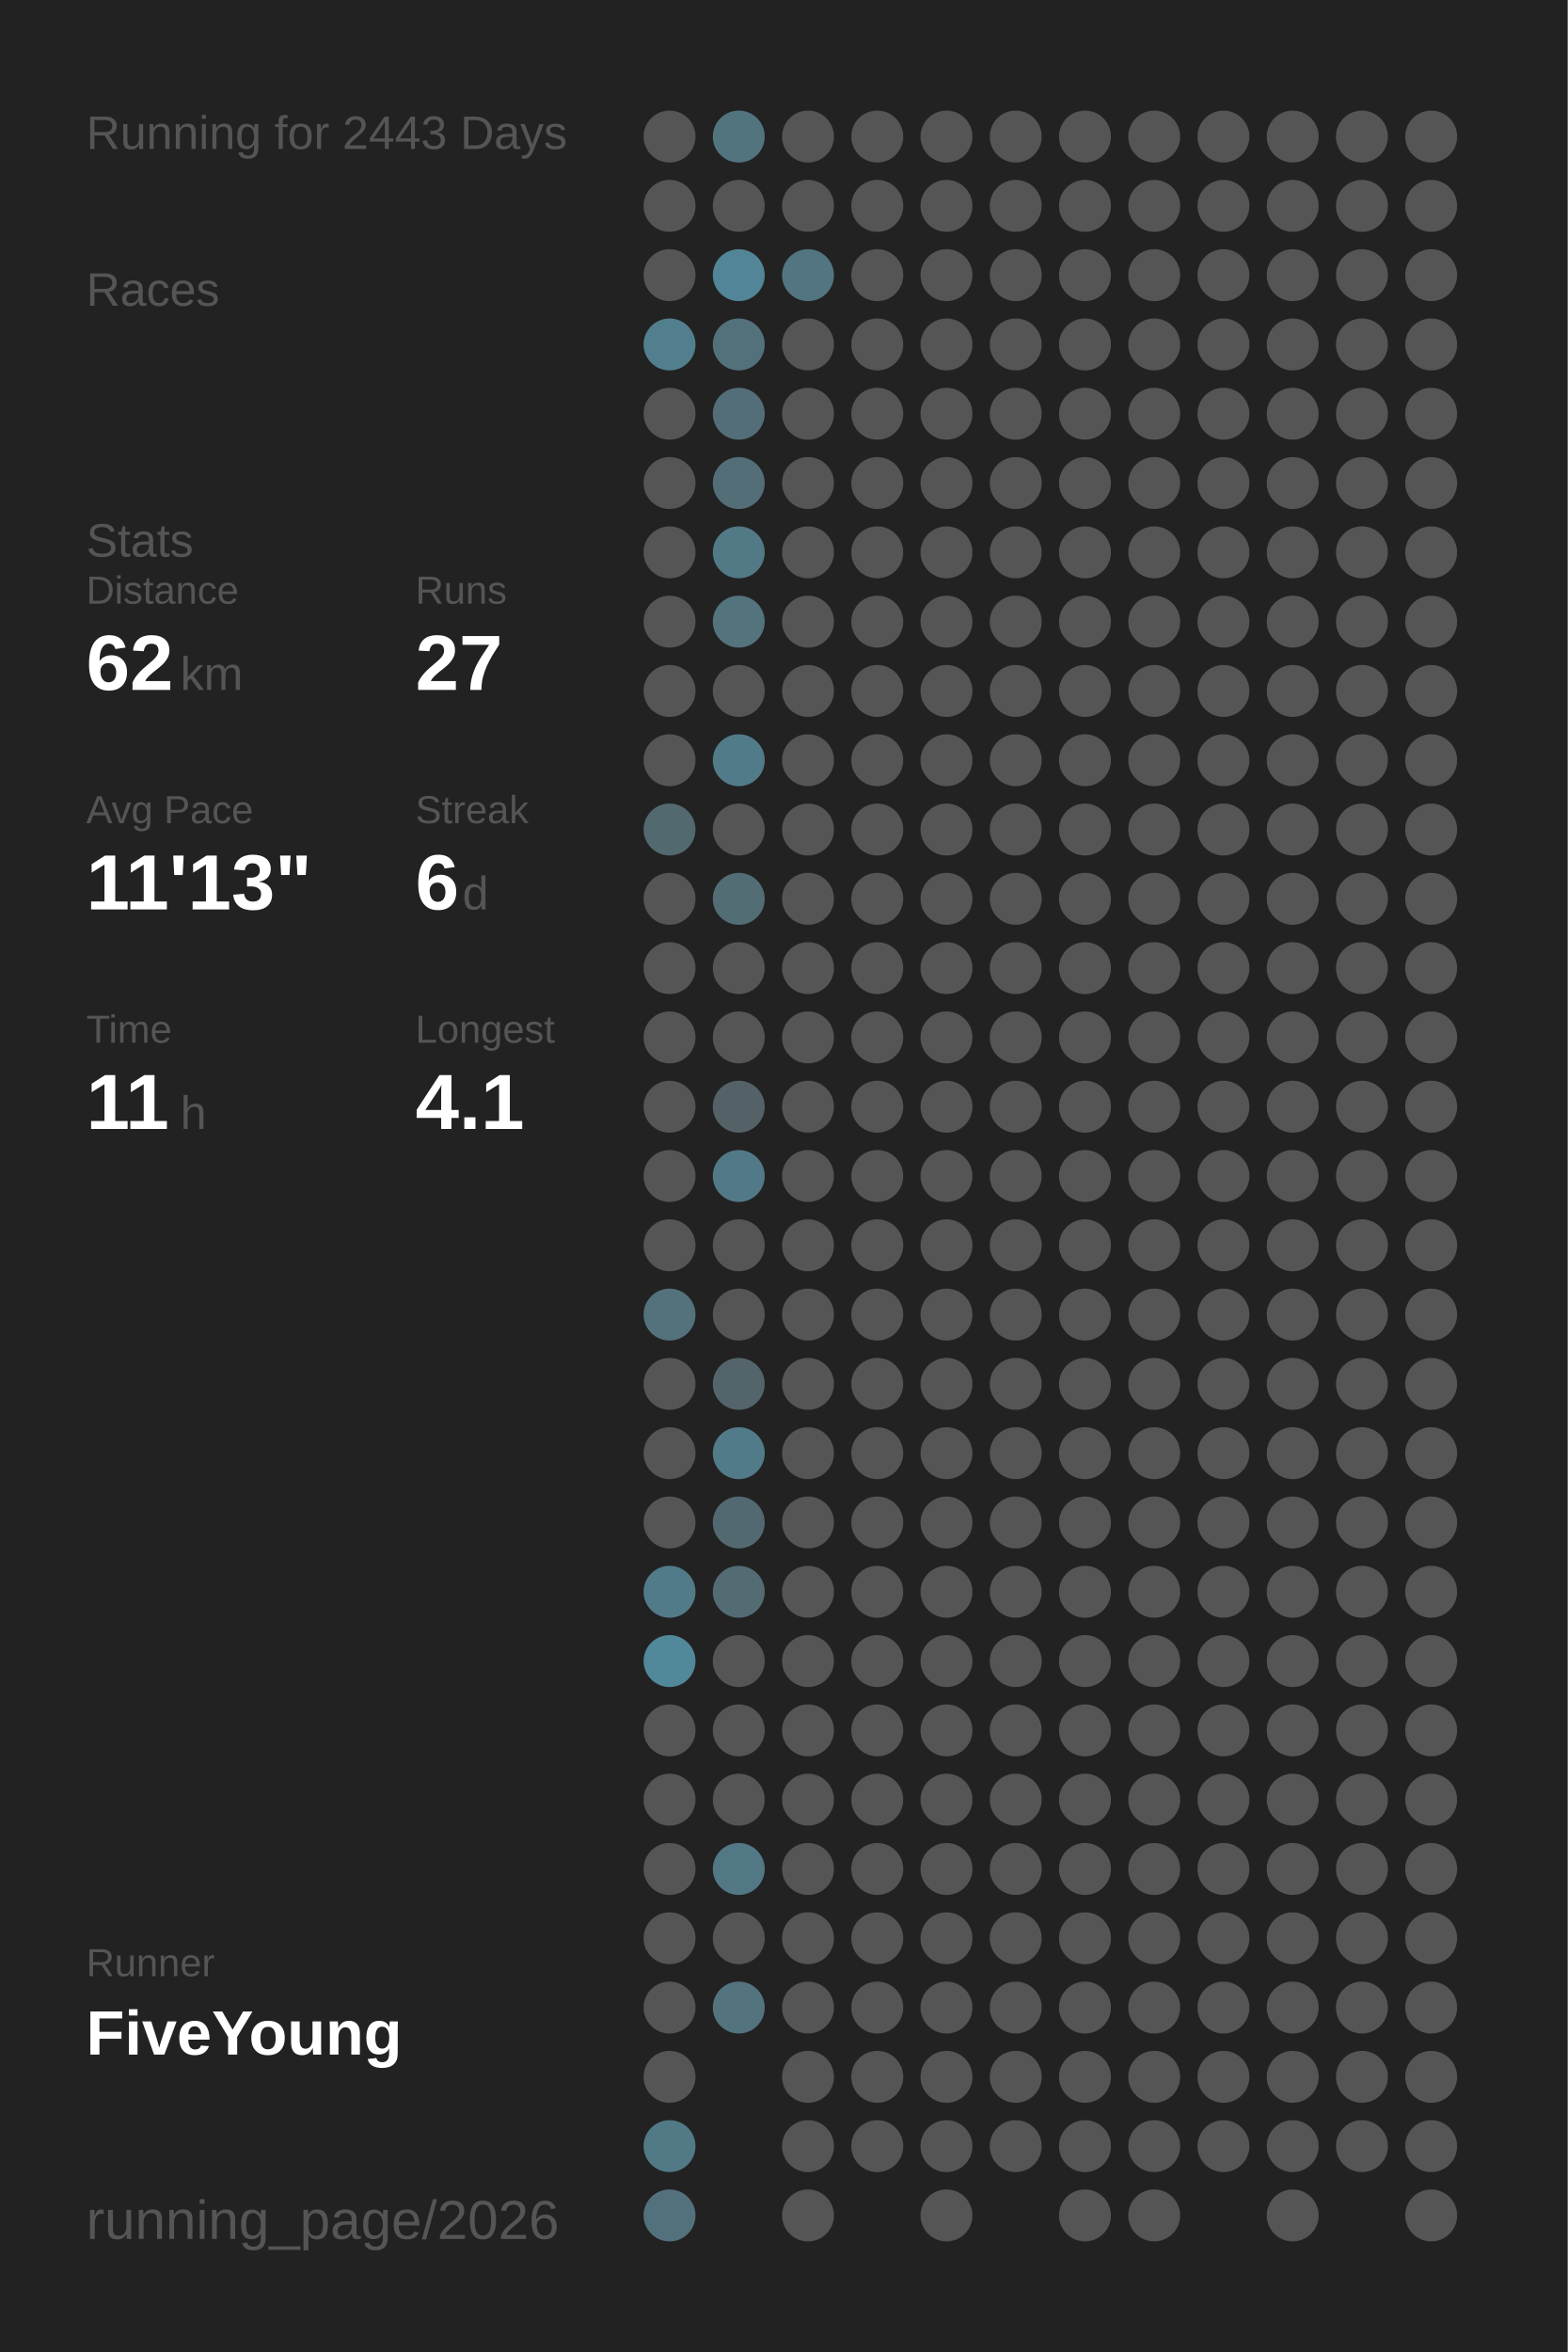
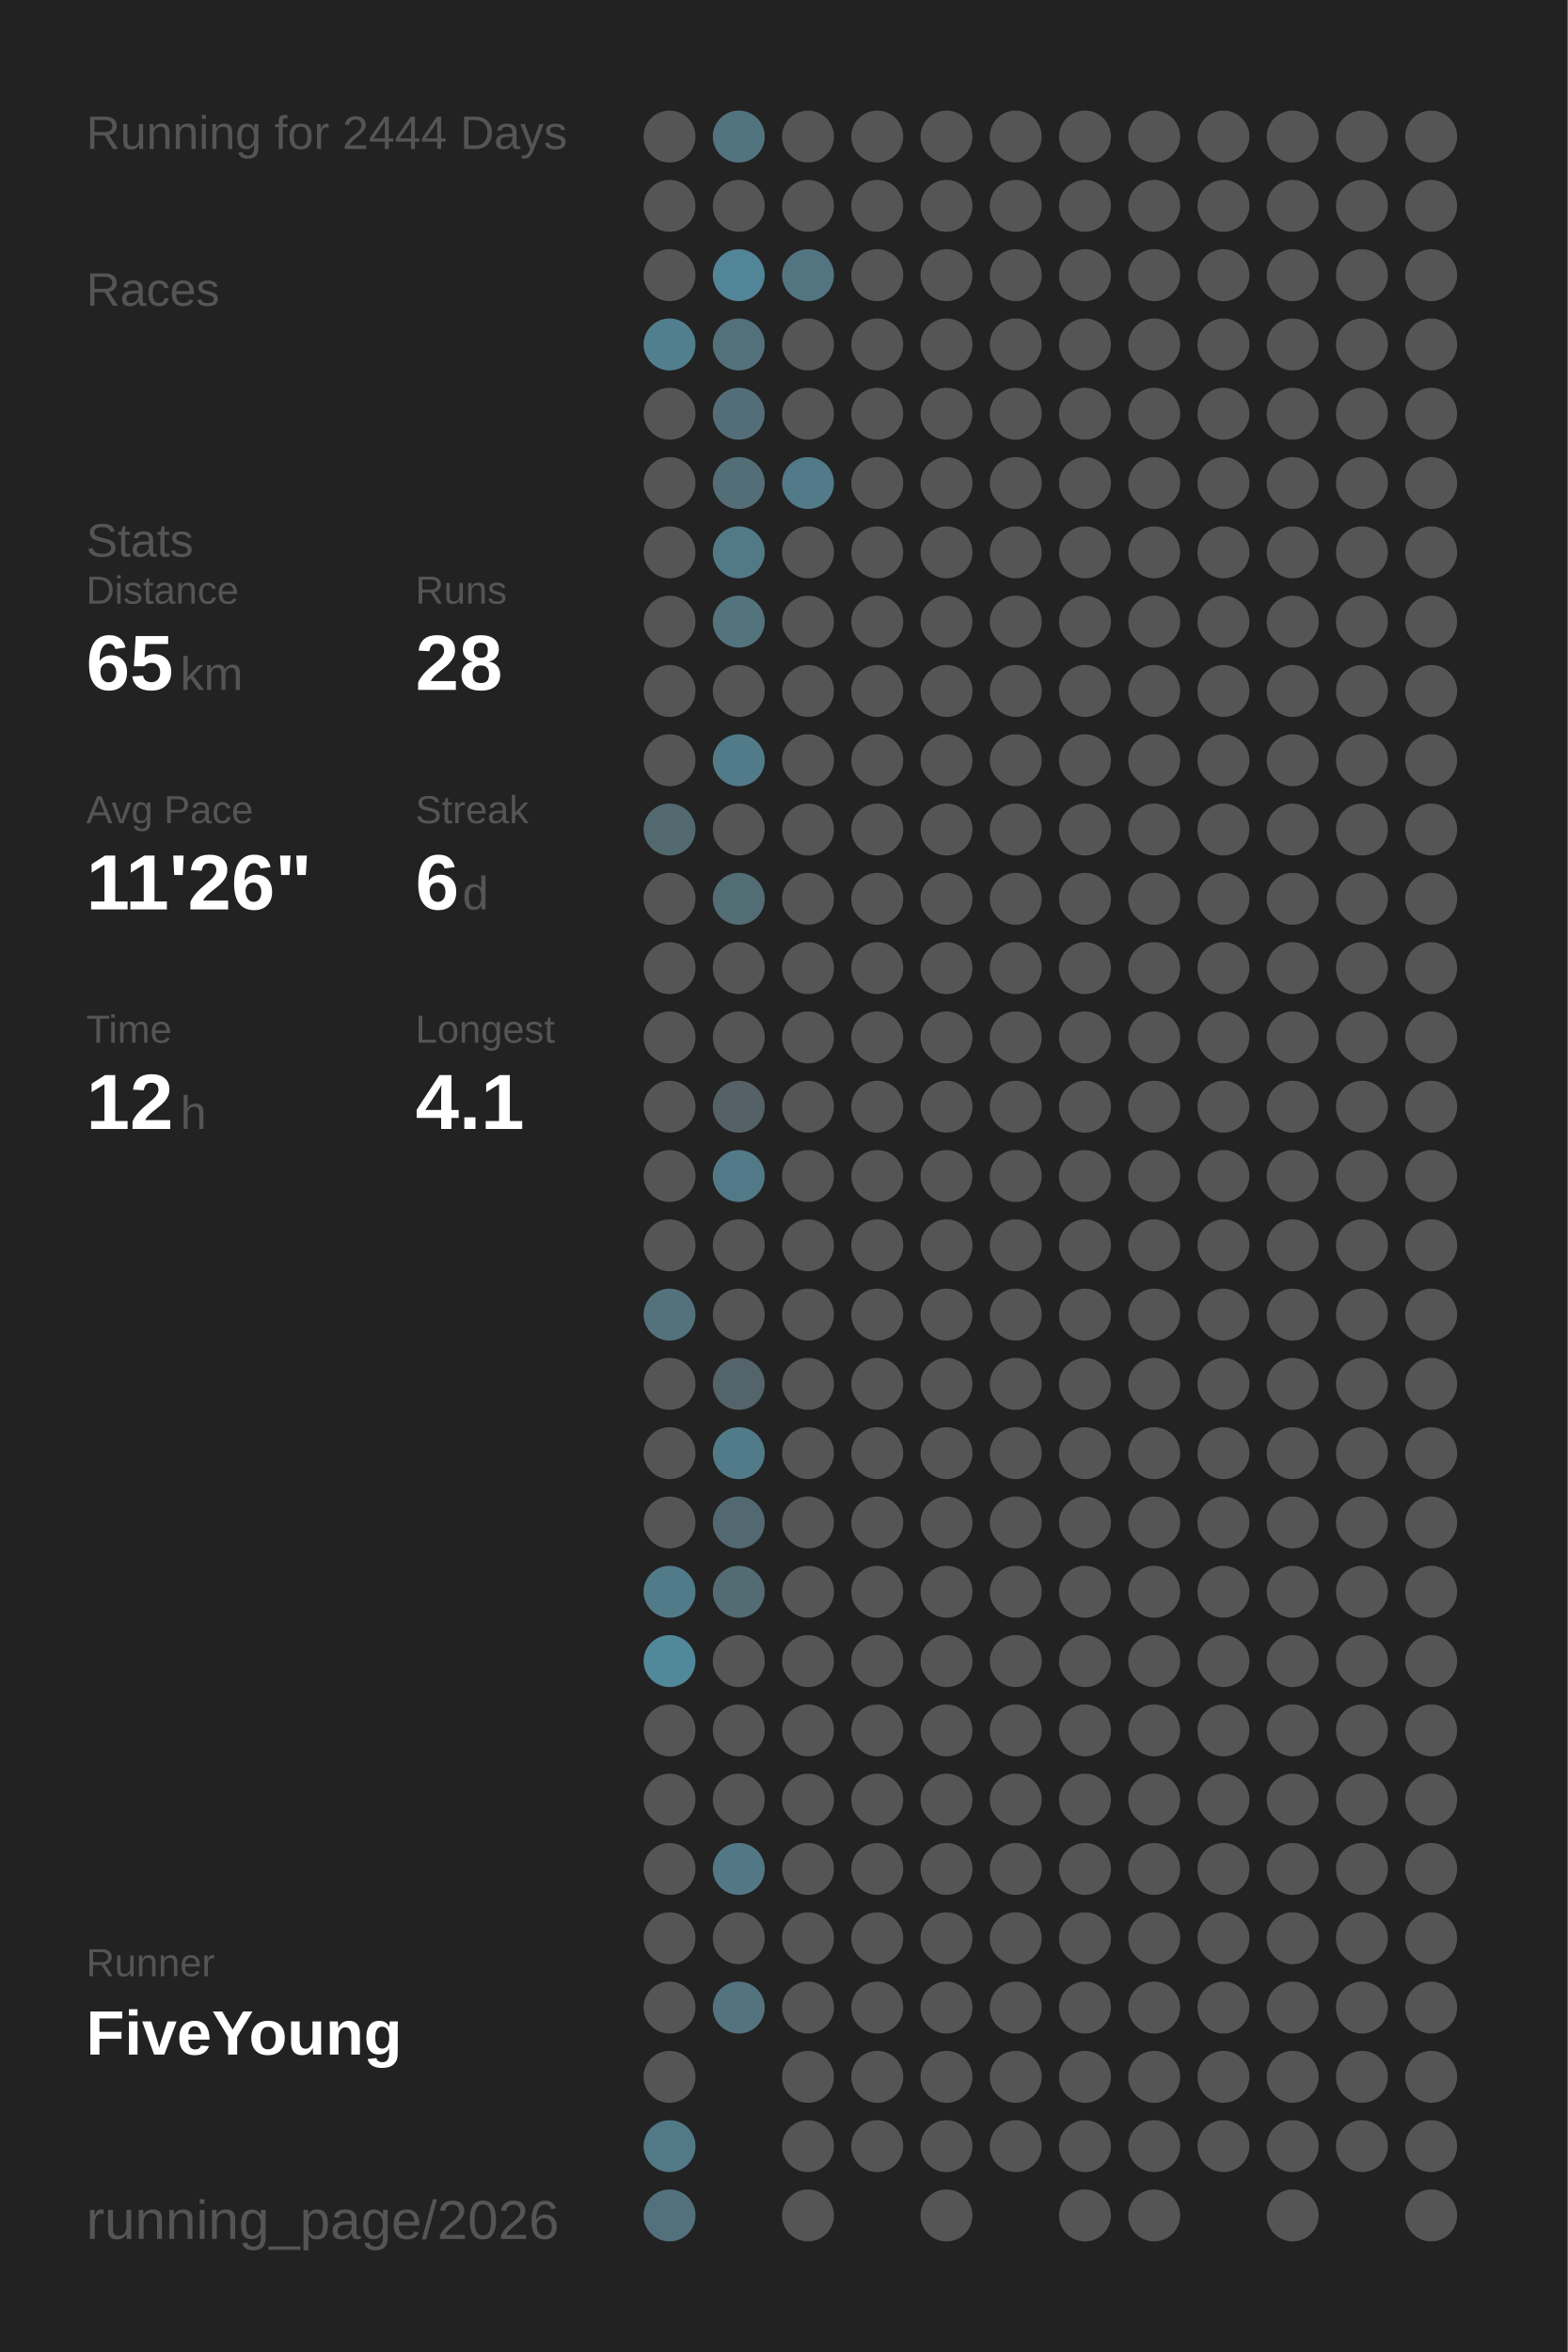
<svg xmlns="http://www.w3.org/2000/svg" baseProfile="full" height="300mm" version="1.1" viewBox="0,0,200,300" width="200mm">
  <defs />
  <rect fill="#222222" height="300" width="200" x="0" y="0" />
-   <text fill="#555555" style="font-size:6px; font-family:Arial;" x="11" y="19">Running for 2443 Days</text>
+   <text fill="#555555" style="font-size:6px; font-family:Arial;" x="11" y="19">Running for 2444 Days</text>
  <text fill="#555555" style="font-size:6px; font-family:Arial;" x="11" y="39">Races</text>
  <text fill="#555555" style="font-size:6px; font-family:Arial;" x="11" y="71">Stats</text>
  <text fill="#555555" style="font-size:5px; font-family:Arial;" x="11" y="77">Distance</text>
-   <text fill="#FFFFFF" style="font-size:10px; font-family:Arial; font-weight:bold;" x="11" y="88">62</text>
+   <text fill="#FFFFFF" style="font-size:10px; font-family:Arial; font-weight:bold;" x="11" y="88">65</text>
  <text fill="#555555" style="font-size:6px; font-family:Arial;" x="23" y="88">km</text>
  <text fill="#555555" style="font-size:5px; font-family:Arial;" x="53" y="77">Runs</text>
-   <text fill="#FFFFFF" style="font-size:10px; font-family:Arial; font-weight:bold;" x="53" y="88">27</text>
+   <text fill="#FFFFFF" style="font-size:10px; font-family:Arial; font-weight:bold;" x="53" y="88">28</text>
  <text fill="#555555" style="font-size:5px; font-family:Arial;" x="11" y="105">Avg Pace</text>
-   <text fill="#FFFFFF" style="font-size:10px; font-family:Arial; font-weight:bold;" x="11" y="116">11'13"</text>
+   <text fill="#FFFFFF" style="font-size:10px; font-family:Arial; font-weight:bold;" x="11" y="116">11'26"</text>
  <text fill="#555555" style="font-size:5px; font-family:Arial;" x="53" y="105">Streak</text>
  <text fill="#FFFFFF" style="font-size:10px; font-family:Arial; font-weight:bold;" x="53" y="116">6</text>
  <text fill="#555555" style="font-size:6px; font-family:Arial;" x="59" y="116">d</text>
  <text fill="#555555" style="font-size:5px; font-family:Arial;" x="11" y="133">Time</text>
-   <text fill="#FFFFFF" style="font-size:10px; font-family:Arial; font-weight:bold;" x="11" y="144">11</text>
+   <text fill="#FFFFFF" style="font-size:10px; font-family:Arial; font-weight:bold;" x="11" y="144">12</text>
  <text fill="#555555" style="font-size:6px; font-family:Arial;" x="23" y="144">h</text>
  <text fill="#555555" style="font-size:5px; font-family:Arial;" x="53" y="133">Longest</text>
  <text fill="#FFFFFF" style="font-size:10px; font-family:Arial; font-weight:bold;" x="53" y="144">4.1</text>
  <text fill="#555555" style="font-size:5px; font-family:Arial;" x="11" y="252.065">Runner</text>
  <text fill="#FFFFFF" style="font-size:8px; font-family:Arial; font-weight:bold;" x="11" y="262.065">FiveYoung</text>
  <text fill="#555555" style="font-size:7px; font-family:Arial;" x="11" y="285.581">running_page/2026</text>
  <circle cx="85.417" cy="17.419" fill="#555555" r="3.312" />
  <circle cx="85.417" cy="26.258" fill="#555555" r="3.312" />
  <circle cx="85.417" cy="35.097" fill="#555555" r="3.312" />
  <circle cx="85.417" cy="43.935" fill="#527f8e" r="3.312" />
  <circle cx="85.417" cy="52.774" fill="#555555" r="3.312" />
  <circle cx="85.417" cy="61.613" fill="#555555" r="3.312" />
  <circle cx="85.417" cy="70.452" fill="#555555" r="3.312" />
  <circle cx="85.417" cy="79.29" fill="#555555" r="3.312" />
  <circle cx="85.417" cy="88.129" fill="#555555" r="3.312" />
  <circle cx="85.417" cy="96.968" fill="#555555" r="3.312" />
  <circle cx="85.417" cy="105.806" fill="#536970" r="3.312" />
  <circle cx="85.417" cy="114.645" fill="#555555" r="3.312" />
  <circle cx="85.417" cy="123.484" fill="#555555" r="3.312" />
  <circle cx="85.417" cy="132.323" fill="#555555" r="3.312" />
  <circle cx="85.417" cy="141.161" fill="#555555" r="3.312" />
  <circle cx="85.417" cy="150" fill="#555555" r="3.312" />
  <circle cx="85.417" cy="158.839" fill="#555555" r="3.312" />
  <circle cx="85.417" cy="167.677" fill="#53727c" r="3.312" />
  <circle cx="85.417" cy="176.516" fill="#555555" r="3.312" />
  <circle cx="85.417" cy="185.355" fill="#555555" r="3.312" />
  <circle cx="85.417" cy="194.194" fill="#555555" r="3.312" />
  <circle cx="85.417" cy="203.032" fill="#527b89" r="3.312" />
  <circle cx="85.417" cy="211.871" fill="#51889a" r="3.312" />
  <circle cx="85.417" cy="220.71" fill="#555555" r="3.312" />
  <circle cx="85.417" cy="229.548" fill="#555555" r="3.312" />
  <circle cx="85.417" cy="238.387" fill="#555555" r="3.312" />
  <circle cx="85.417" cy="247.226" fill="#555555" r="3.312" />
  <circle cx="85.417" cy="256.065" fill="#555555" r="3.312" />
  <circle cx="85.417" cy="264.903" fill="#555555" r="3.312" />
  <circle cx="85.417" cy="273.742" fill="#527986" r="3.312" />
  <circle cx="85.417" cy="282.581" fill="#53717c" r="3.312" />
  <circle cx="94.25" cy="17.419" fill="#52747f" r="3.312" />
  <circle cx="94.25" cy="26.258" fill="#555555" r="3.312" />
  <circle cx="94.25" cy="35.097" fill="#518597" r="3.312" />
  <circle cx="94.25" cy="43.935" fill="#53717b" r="3.312" />
  <circle cx="94.25" cy="52.774" fill="#536e78" r="3.312" />
  <circle cx="94.25" cy="61.613" fill="#536e77" r="3.312" />
  <circle cx="94.25" cy="70.452" fill="#527986" r="3.312" />
  <circle cx="94.25" cy="79.29" fill="#53737d" r="3.312" />
  <circle cx="94.25" cy="88.129" fill="#555555" r="3.312" />
  <circle cx="94.25" cy="96.968" fill="#527b89" r="3.312" />
  <circle cx="94.25" cy="105.806" fill="#555555" r="3.312" />
  <circle cx="94.25" cy="114.645" fill="#536d75" r="3.312" />
  <circle cx="94.25" cy="123.484" fill="#555555" r="3.312" />
  <circle cx="94.25" cy="132.323" fill="#555555" r="3.312" />
  <circle cx="94.25" cy="141.161" fill="#546267" r="3.312" />
  <circle cx="94.25" cy="150" fill="#527987" r="3.312" />
  <circle cx="94.25" cy="158.839" fill="#555555" r="3.312" />
  <circle cx="94.25" cy="167.677" fill="#555555" r="3.312" />
  <circle cx="94.25" cy="176.516" fill="#53646a" r="3.312" />
  <circle cx="94.25" cy="185.355" fill="#527b89" r="3.312" />
  <circle cx="94.25" cy="194.194" fill="#536971" r="3.312" />
  <circle cx="94.25" cy="203.032" fill="#536b73" r="3.312" />
  <circle cx="94.25" cy="211.871" fill="#555555" r="3.312" />
  <circle cx="94.25" cy="220.71" fill="#555555" r="3.312" />
  <circle cx="94.25" cy="229.548" fill="#555555" r="3.312" />
  <circle cx="94.25" cy="238.387" fill="#527885" r="3.312" />
  <circle cx="94.25" cy="247.226" fill="#555555" r="3.312" />
  <circle cx="94.25" cy="256.065" fill="#53737e" r="3.312" />
  <circle cx="103.083" cy="17.419" fill="#555555" r="3.312" />
  <circle cx="103.083" cy="26.258" fill="#555555" r="3.312" />
  <circle cx="103.083" cy="35.097" fill="#527581" r="3.312" />
  <circle cx="103.083" cy="43.935" fill="#555555" r="3.312" />
  <circle cx="103.083" cy="52.774" fill="#555555" r="3.312" />
-   <circle cx="103.083" cy="61.613" fill="#555555" r="3.312" />
+   <circle cx="103.083" cy="61.613" fill="#527a88" r="3.312" />
  <circle cx="103.083" cy="70.452" fill="#555555" r="3.312" />
  <circle cx="103.083" cy="79.29" fill="#555555" r="3.312" />
  <circle cx="103.083" cy="88.129" fill="#555555" r="3.312" />
  <circle cx="103.083" cy="96.968" fill="#555555" r="3.312" />
  <circle cx="103.083" cy="105.806" fill="#555555" r="3.312" />
  <circle cx="103.083" cy="114.645" fill="#555555" r="3.312" />
  <circle cx="103.083" cy="123.484" fill="#555555" r="3.312" />
  <circle cx="103.083" cy="132.323" fill="#555555" r="3.312" />
  <circle cx="103.083" cy="141.161" fill="#555555" r="3.312" />
  <circle cx="103.083" cy="150" fill="#555555" r="3.312" />
  <circle cx="103.083" cy="158.839" fill="#555555" r="3.312" />
  <circle cx="103.083" cy="167.677" fill="#555555" r="3.312" />
  <circle cx="103.083" cy="176.516" fill="#555555" r="3.312" />
  <circle cx="103.083" cy="185.355" fill="#555555" r="3.312" />
  <circle cx="103.083" cy="194.194" fill="#555555" r="3.312" />
  <circle cx="103.083" cy="203.032" fill="#555555" r="3.312" />
  <circle cx="103.083" cy="211.871" fill="#555555" r="3.312" />
  <circle cx="103.083" cy="220.71" fill="#555555" r="3.312" />
  <circle cx="103.083" cy="229.548" fill="#555555" r="3.312" />
  <circle cx="103.083" cy="238.387" fill="#555555" r="3.312" />
  <circle cx="103.083" cy="247.226" fill="#555555" r="3.312" />
  <circle cx="103.083" cy="256.065" fill="#555555" r="3.312" />
  <circle cx="103.083" cy="264.903" fill="#555555" r="3.312" />
  <circle cx="103.083" cy="273.742" fill="#555555" r="3.312" />
  <circle cx="103.083" cy="282.581" fill="#555555" r="3.312" />
  <circle cx="111.917" cy="17.419" fill="#555555" r="3.312" />
  <circle cx="111.917" cy="26.258" fill="#555555" r="3.312" />
  <circle cx="111.917" cy="35.097" fill="#555555" r="3.312" />
  <circle cx="111.917" cy="43.935" fill="#555555" r="3.312" />
  <circle cx="111.917" cy="52.774" fill="#555555" r="3.312" />
  <circle cx="111.917" cy="61.613" fill="#555555" r="3.312" />
  <circle cx="111.917" cy="70.452" fill="#555555" r="3.312" />
  <circle cx="111.917" cy="79.29" fill="#555555" r="3.312" />
  <circle cx="111.917" cy="88.129" fill="#555555" r="3.312" />
  <circle cx="111.917" cy="96.968" fill="#555555" r="3.312" />
  <circle cx="111.917" cy="105.806" fill="#555555" r="3.312" />
  <circle cx="111.917" cy="114.645" fill="#555555" r="3.312" />
  <circle cx="111.917" cy="123.484" fill="#555555" r="3.312" />
  <circle cx="111.917" cy="132.323" fill="#555555" r="3.312" />
  <circle cx="111.917" cy="141.161" fill="#555555" r="3.312" />
  <circle cx="111.917" cy="150" fill="#555555" r="3.312" />
  <circle cx="111.917" cy="158.839" fill="#555555" r="3.312" />
  <circle cx="111.917" cy="167.677" fill="#555555" r="3.312" />
  <circle cx="111.917" cy="176.516" fill="#555555" r="3.312" />
  <circle cx="111.917" cy="185.355" fill="#555555" r="3.312" />
  <circle cx="111.917" cy="194.194" fill="#555555" r="3.312" />
  <circle cx="111.917" cy="203.032" fill="#555555" r="3.312" />
  <circle cx="111.917" cy="211.871" fill="#555555" r="3.312" />
  <circle cx="111.917" cy="220.71" fill="#555555" r="3.312" />
  <circle cx="111.917" cy="229.548" fill="#555555" r="3.312" />
  <circle cx="111.917" cy="238.387" fill="#555555" r="3.312" />
  <circle cx="111.917" cy="247.226" fill="#555555" r="3.312" />
  <circle cx="111.917" cy="256.065" fill="#555555" r="3.312" />
  <circle cx="111.917" cy="264.903" fill="#555555" r="3.312" />
  <circle cx="111.917" cy="273.742" fill="#555555" r="3.312" />
  <circle cx="120.75" cy="17.419" fill="#555555" r="3.312" />
  <circle cx="120.75" cy="26.258" fill="#555555" r="3.312" />
  <circle cx="120.75" cy="35.097" fill="#555555" r="3.312" />
  <circle cx="120.75" cy="43.935" fill="#555555" r="3.312" />
  <circle cx="120.75" cy="52.774" fill="#555555" r="3.312" />
  <circle cx="120.75" cy="61.613" fill="#555555" r="3.312" />
  <circle cx="120.75" cy="70.452" fill="#555555" r="3.312" />
  <circle cx="120.75" cy="79.29" fill="#555555" r="3.312" />
  <circle cx="120.75" cy="88.129" fill="#555555" r="3.312" />
  <circle cx="120.75" cy="96.968" fill="#555555" r="3.312" />
  <circle cx="120.75" cy="105.806" fill="#555555" r="3.312" />
  <circle cx="120.75" cy="114.645" fill="#555555" r="3.312" />
  <circle cx="120.75" cy="123.484" fill="#555555" r="3.312" />
  <circle cx="120.75" cy="132.323" fill="#555555" r="3.312" />
  <circle cx="120.75" cy="141.161" fill="#555555" r="3.312" />
  <circle cx="120.75" cy="150" fill="#555555" r="3.312" />
  <circle cx="120.75" cy="158.839" fill="#555555" r="3.312" />
  <circle cx="120.75" cy="167.677" fill="#555555" r="3.312" />
  <circle cx="120.75" cy="176.516" fill="#555555" r="3.312" />
  <circle cx="120.75" cy="185.355" fill="#555555" r="3.312" />
  <circle cx="120.75" cy="194.194" fill="#555555" r="3.312" />
  <circle cx="120.75" cy="203.032" fill="#555555" r="3.312" />
  <circle cx="120.75" cy="211.871" fill="#555555" r="3.312" />
  <circle cx="120.75" cy="220.71" fill="#555555" r="3.312" />
  <circle cx="120.75" cy="229.548" fill="#555555" r="3.312" />
  <circle cx="120.75" cy="238.387" fill="#555555" r="3.312" />
  <circle cx="120.75" cy="247.226" fill="#555555" r="3.312" />
  <circle cx="120.75" cy="256.065" fill="#555555" r="3.312" />
  <circle cx="120.75" cy="264.903" fill="#555555" r="3.312" />
  <circle cx="120.75" cy="273.742" fill="#555555" r="3.312" />
  <circle cx="120.75" cy="282.581" fill="#555555" r="3.312" />
  <circle cx="129.583" cy="17.419" fill="#555555" r="3.312" />
  <circle cx="129.583" cy="26.258" fill="#555555" r="3.312" />
  <circle cx="129.583" cy="35.097" fill="#555555" r="3.312" />
  <circle cx="129.583" cy="43.935" fill="#555555" r="3.312" />
  <circle cx="129.583" cy="52.774" fill="#555555" r="3.312" />
  <circle cx="129.583" cy="61.613" fill="#555555" r="3.312" />
  <circle cx="129.583" cy="70.452" fill="#555555" r="3.312" />
  <circle cx="129.583" cy="79.29" fill="#555555" r="3.312" />
  <circle cx="129.583" cy="88.129" fill="#555555" r="3.312" />
  <circle cx="129.583" cy="96.968" fill="#555555" r="3.312" />
  <circle cx="129.583" cy="105.806" fill="#555555" r="3.312" />
  <circle cx="129.583" cy="114.645" fill="#555555" r="3.312" />
  <circle cx="129.583" cy="123.484" fill="#555555" r="3.312" />
  <circle cx="129.583" cy="132.323" fill="#555555" r="3.312" />
  <circle cx="129.583" cy="141.161" fill="#555555" r="3.312" />
  <circle cx="129.583" cy="150" fill="#555555" r="3.312" />
  <circle cx="129.583" cy="158.839" fill="#555555" r="3.312" />
  <circle cx="129.583" cy="167.677" fill="#555555" r="3.312" />
  <circle cx="129.583" cy="176.516" fill="#555555" r="3.312" />
  <circle cx="129.583" cy="185.355" fill="#555555" r="3.312" />
  <circle cx="129.583" cy="194.194" fill="#555555" r="3.312" />
  <circle cx="129.583" cy="203.032" fill="#555555" r="3.312" />
  <circle cx="129.583" cy="211.871" fill="#555555" r="3.312" />
  <circle cx="129.583" cy="220.71" fill="#555555" r="3.312" />
  <circle cx="129.583" cy="229.548" fill="#555555" r="3.312" />
  <circle cx="129.583" cy="238.387" fill="#555555" r="3.312" />
  <circle cx="129.583" cy="247.226" fill="#555555" r="3.312" />
  <circle cx="129.583" cy="256.065" fill="#555555" r="3.312" />
  <circle cx="129.583" cy="264.903" fill="#555555" r="3.312" />
  <circle cx="129.583" cy="273.742" fill="#555555" r="3.312" />
  <circle cx="138.417" cy="17.419" fill="#555555" r="3.312" />
  <circle cx="138.417" cy="26.258" fill="#555555" r="3.312" />
  <circle cx="138.417" cy="35.097" fill="#555555" r="3.312" />
  <circle cx="138.417" cy="43.935" fill="#555555" r="3.312" />
  <circle cx="138.417" cy="52.774" fill="#555555" r="3.312" />
  <circle cx="138.417" cy="61.613" fill="#555555" r="3.312" />
  <circle cx="138.417" cy="70.452" fill="#555555" r="3.312" />
  <circle cx="138.417" cy="79.29" fill="#555555" r="3.312" />
  <circle cx="138.417" cy="88.129" fill="#555555" r="3.312" />
  <circle cx="138.417" cy="96.968" fill="#555555" r="3.312" />
  <circle cx="138.417" cy="105.806" fill="#555555" r="3.312" />
  <circle cx="138.417" cy="114.645" fill="#555555" r="3.312" />
  <circle cx="138.417" cy="123.484" fill="#555555" r="3.312" />
  <circle cx="138.417" cy="132.323" fill="#555555" r="3.312" />
  <circle cx="138.417" cy="141.161" fill="#555555" r="3.312" />
  <circle cx="138.417" cy="150" fill="#555555" r="3.312" />
  <circle cx="138.417" cy="158.839" fill="#555555" r="3.312" />
  <circle cx="138.417" cy="167.677" fill="#555555" r="3.312" />
  <circle cx="138.417" cy="176.516" fill="#555555" r="3.312" />
  <circle cx="138.417" cy="185.355" fill="#555555" r="3.312" />
  <circle cx="138.417" cy="194.194" fill="#555555" r="3.312" />
  <circle cx="138.417" cy="203.032" fill="#555555" r="3.312" />
  <circle cx="138.417" cy="211.871" fill="#555555" r="3.312" />
  <circle cx="138.417" cy="220.71" fill="#555555" r="3.312" />
  <circle cx="138.417" cy="229.548" fill="#555555" r="3.312" />
  <circle cx="138.417" cy="238.387" fill="#555555" r="3.312" />
  <circle cx="138.417" cy="247.226" fill="#555555" r="3.312" />
  <circle cx="138.417" cy="256.065" fill="#555555" r="3.312" />
  <circle cx="138.417" cy="264.903" fill="#555555" r="3.312" />
  <circle cx="138.417" cy="273.742" fill="#555555" r="3.312" />
  <circle cx="138.417" cy="282.581" fill="#555555" r="3.312" />
  <circle cx="147.25" cy="17.419" fill="#555555" r="3.312" />
  <circle cx="147.25" cy="26.258" fill="#555555" r="3.312" />
  <circle cx="147.25" cy="35.097" fill="#555555" r="3.312" />
  <circle cx="147.25" cy="43.935" fill="#555555" r="3.312" />
  <circle cx="147.25" cy="52.774" fill="#555555" r="3.312" />
  <circle cx="147.25" cy="61.613" fill="#555555" r="3.312" />
  <circle cx="147.25" cy="70.452" fill="#555555" r="3.312" />
  <circle cx="147.25" cy="79.29" fill="#555555" r="3.312" />
  <circle cx="147.25" cy="88.129" fill="#555555" r="3.312" />
  <circle cx="147.25" cy="96.968" fill="#555555" r="3.312" />
  <circle cx="147.25" cy="105.806" fill="#555555" r="3.312" />
  <circle cx="147.25" cy="114.645" fill="#555555" r="3.312" />
  <circle cx="147.25" cy="123.484" fill="#555555" r="3.312" />
  <circle cx="147.25" cy="132.323" fill="#555555" r="3.312" />
  <circle cx="147.25" cy="141.161" fill="#555555" r="3.312" />
  <circle cx="147.25" cy="150" fill="#555555" r="3.312" />
  <circle cx="147.25" cy="158.839" fill="#555555" r="3.312" />
  <circle cx="147.25" cy="167.677" fill="#555555" r="3.312" />
  <circle cx="147.25" cy="176.516" fill="#555555" r="3.312" />
  <circle cx="147.25" cy="185.355" fill="#555555" r="3.312" />
  <circle cx="147.25" cy="194.194" fill="#555555" r="3.312" />
  <circle cx="147.25" cy="203.032" fill="#555555" r="3.312" />
  <circle cx="147.25" cy="211.871" fill="#555555" r="3.312" />
  <circle cx="147.25" cy="220.71" fill="#555555" r="3.312" />
  <circle cx="147.25" cy="229.548" fill="#555555" r="3.312" />
  <circle cx="147.25" cy="238.387" fill="#555555" r="3.312" />
  <circle cx="147.25" cy="247.226" fill="#555555" r="3.312" />
  <circle cx="147.25" cy="256.065" fill="#555555" r="3.312" />
  <circle cx="147.25" cy="264.903" fill="#555555" r="3.312" />
  <circle cx="147.25" cy="273.742" fill="#555555" r="3.312" />
  <circle cx="147.25" cy="282.581" fill="#555555" r="3.312" />
  <circle cx="156.083" cy="17.419" fill="#555555" r="3.312" />
  <circle cx="156.083" cy="26.258" fill="#555555" r="3.312" />
  <circle cx="156.083" cy="35.097" fill="#555555" r="3.312" />
  <circle cx="156.083" cy="43.935" fill="#555555" r="3.312" />
  <circle cx="156.083" cy="52.774" fill="#555555" r="3.312" />
  <circle cx="156.083" cy="61.613" fill="#555555" r="3.312" />
  <circle cx="156.083" cy="70.452" fill="#555555" r="3.312" />
  <circle cx="156.083" cy="79.29" fill="#555555" r="3.312" />
  <circle cx="156.083" cy="88.129" fill="#555555" r="3.312" />
  <circle cx="156.083" cy="96.968" fill="#555555" r="3.312" />
  <circle cx="156.083" cy="105.806" fill="#555555" r="3.312" />
  <circle cx="156.083" cy="114.645" fill="#555555" r="3.312" />
  <circle cx="156.083" cy="123.484" fill="#555555" r="3.312" />
  <circle cx="156.083" cy="132.323" fill="#555555" r="3.312" />
  <circle cx="156.083" cy="141.161" fill="#555555" r="3.312" />
  <circle cx="156.083" cy="150" fill="#555555" r="3.312" />
  <circle cx="156.083" cy="158.839" fill="#555555" r="3.312" />
  <circle cx="156.083" cy="167.677" fill="#555555" r="3.312" />
  <circle cx="156.083" cy="176.516" fill="#555555" r="3.312" />
  <circle cx="156.083" cy="185.355" fill="#555555" r="3.312" />
  <circle cx="156.083" cy="194.194" fill="#555555" r="3.312" />
  <circle cx="156.083" cy="203.032" fill="#555555" r="3.312" />
  <circle cx="156.083" cy="211.871" fill="#555555" r="3.312" />
  <circle cx="156.083" cy="220.71" fill="#555555" r="3.312" />
  <circle cx="156.083" cy="229.548" fill="#555555" r="3.312" />
  <circle cx="156.083" cy="238.387" fill="#555555" r="3.312" />
  <circle cx="156.083" cy="247.226" fill="#555555" r="3.312" />
  <circle cx="156.083" cy="256.065" fill="#555555" r="3.312" />
  <circle cx="156.083" cy="264.903" fill="#555555" r="3.312" />
  <circle cx="156.083" cy="273.742" fill="#555555" r="3.312" />
  <circle cx="164.917" cy="17.419" fill="#555555" r="3.312" />
  <circle cx="164.917" cy="26.258" fill="#555555" r="3.312" />
  <circle cx="164.917" cy="35.097" fill="#555555" r="3.312" />
  <circle cx="164.917" cy="43.935" fill="#555555" r="3.312" />
  <circle cx="164.917" cy="52.774" fill="#555555" r="3.312" />
  <circle cx="164.917" cy="61.613" fill="#555555" r="3.312" />
  <circle cx="164.917" cy="70.452" fill="#555555" r="3.312" />
  <circle cx="164.917" cy="79.29" fill="#555555" r="3.312" />
  <circle cx="164.917" cy="88.129" fill="#555555" r="3.312" />
  <circle cx="164.917" cy="96.968" fill="#555555" r="3.312" />
  <circle cx="164.917" cy="105.806" fill="#555555" r="3.312" />
  <circle cx="164.917" cy="114.645" fill="#555555" r="3.312" />
  <circle cx="164.917" cy="123.484" fill="#555555" r="3.312" />
  <circle cx="164.917" cy="132.323" fill="#555555" r="3.312" />
  <circle cx="164.917" cy="141.161" fill="#555555" r="3.312" />
  <circle cx="164.917" cy="150" fill="#555555" r="3.312" />
  <circle cx="164.917" cy="158.839" fill="#555555" r="3.312" />
  <circle cx="164.917" cy="167.677" fill="#555555" r="3.312" />
  <circle cx="164.917" cy="176.516" fill="#555555" r="3.312" />
  <circle cx="164.917" cy="185.355" fill="#555555" r="3.312" />
  <circle cx="164.917" cy="194.194" fill="#555555" r="3.312" />
  <circle cx="164.917" cy="203.032" fill="#555555" r="3.312" />
  <circle cx="164.917" cy="211.871" fill="#555555" r="3.312" />
  <circle cx="164.917" cy="220.71" fill="#555555" r="3.312" />
  <circle cx="164.917" cy="229.548" fill="#555555" r="3.312" />
  <circle cx="164.917" cy="238.387" fill="#555555" r="3.312" />
  <circle cx="164.917" cy="247.226" fill="#555555" r="3.312" />
  <circle cx="164.917" cy="256.065" fill="#555555" r="3.312" />
  <circle cx="164.917" cy="264.903" fill="#555555" r="3.312" />
  <circle cx="164.917" cy="273.742" fill="#555555" r="3.312" />
  <circle cx="164.917" cy="282.581" fill="#555555" r="3.312" />
  <circle cx="173.75" cy="17.419" fill="#555555" r="3.312" />
  <circle cx="173.75" cy="26.258" fill="#555555" r="3.312" />
  <circle cx="173.75" cy="35.097" fill="#555555" r="3.312" />
  <circle cx="173.75" cy="43.935" fill="#555555" r="3.312" />
  <circle cx="173.75" cy="52.774" fill="#555555" r="3.312" />
  <circle cx="173.75" cy="61.613" fill="#555555" r="3.312" />
  <circle cx="173.75" cy="70.452" fill="#555555" r="3.312" />
  <circle cx="173.75" cy="79.29" fill="#555555" r="3.312" />
  <circle cx="173.75" cy="88.129" fill="#555555" r="3.312" />
  <circle cx="173.75" cy="96.968" fill="#555555" r="3.312" />
  <circle cx="173.75" cy="105.806" fill="#555555" r="3.312" />
  <circle cx="173.75" cy="114.645" fill="#555555" r="3.312" />
  <circle cx="173.75" cy="123.484" fill="#555555" r="3.312" />
  <circle cx="173.75" cy="132.323" fill="#555555" r="3.312" />
  <circle cx="173.75" cy="141.161" fill="#555555" r="3.312" />
  <circle cx="173.75" cy="150" fill="#555555" r="3.312" />
  <circle cx="173.75" cy="158.839" fill="#555555" r="3.312" />
  <circle cx="173.75" cy="167.677" fill="#555555" r="3.312" />
  <circle cx="173.75" cy="176.516" fill="#555555" r="3.312" />
  <circle cx="173.75" cy="185.355" fill="#555555" r="3.312" />
  <circle cx="173.75" cy="194.194" fill="#555555" r="3.312" />
  <circle cx="173.75" cy="203.032" fill="#555555" r="3.312" />
  <circle cx="173.75" cy="211.871" fill="#555555" r="3.312" />
  <circle cx="173.75" cy="220.71" fill="#555555" r="3.312" />
  <circle cx="173.75" cy="229.548" fill="#555555" r="3.312" />
  <circle cx="173.75" cy="238.387" fill="#555555" r="3.312" />
  <circle cx="173.75" cy="247.226" fill="#555555" r="3.312" />
  <circle cx="173.75" cy="256.065" fill="#555555" r="3.312" />
  <circle cx="173.75" cy="264.903" fill="#555555" r="3.312" />
  <circle cx="173.75" cy="273.742" fill="#555555" r="3.312" />
  <circle cx="182.583" cy="17.419" fill="#555555" r="3.312" />
  <circle cx="182.583" cy="26.258" fill="#555555" r="3.312" />
  <circle cx="182.583" cy="35.097" fill="#555555" r="3.312" />
  <circle cx="182.583" cy="43.935" fill="#555555" r="3.312" />
  <circle cx="182.583" cy="52.774" fill="#555555" r="3.312" />
  <circle cx="182.583" cy="61.613" fill="#555555" r="3.312" />
  <circle cx="182.583" cy="70.452" fill="#555555" r="3.312" />
  <circle cx="182.583" cy="79.29" fill="#555555" r="3.312" />
  <circle cx="182.583" cy="88.129" fill="#555555" r="3.312" />
  <circle cx="182.583" cy="96.968" fill="#555555" r="3.312" />
  <circle cx="182.583" cy="105.806" fill="#555555" r="3.312" />
  <circle cx="182.583" cy="114.645" fill="#555555" r="3.312" />
  <circle cx="182.583" cy="123.484" fill="#555555" r="3.312" />
  <circle cx="182.583" cy="132.323" fill="#555555" r="3.312" />
  <circle cx="182.583" cy="141.161" fill="#555555" r="3.312" />
  <circle cx="182.583" cy="150" fill="#555555" r="3.312" />
  <circle cx="182.583" cy="158.839" fill="#555555" r="3.312" />
  <circle cx="182.583" cy="167.677" fill="#555555" r="3.312" />
  <circle cx="182.583" cy="176.516" fill="#555555" r="3.312" />
  <circle cx="182.583" cy="185.355" fill="#555555" r="3.312" />
  <circle cx="182.583" cy="194.194" fill="#555555" r="3.312" />
  <circle cx="182.583" cy="203.032" fill="#555555" r="3.312" />
  <circle cx="182.583" cy="211.871" fill="#555555" r="3.312" />
  <circle cx="182.583" cy="220.71" fill="#555555" r="3.312" />
  <circle cx="182.583" cy="229.548" fill="#555555" r="3.312" />
  <circle cx="182.583" cy="238.387" fill="#555555" r="3.312" />
  <circle cx="182.583" cy="247.226" fill="#555555" r="3.312" />
  <circle cx="182.583" cy="256.065" fill="#555555" r="3.312" />
  <circle cx="182.583" cy="264.903" fill="#555555" r="3.312" />
  <circle cx="182.583" cy="273.742" fill="#555555" r="3.312" />
  <circle cx="182.583" cy="282.581" fill="#555555" r="3.312" />
</svg>
